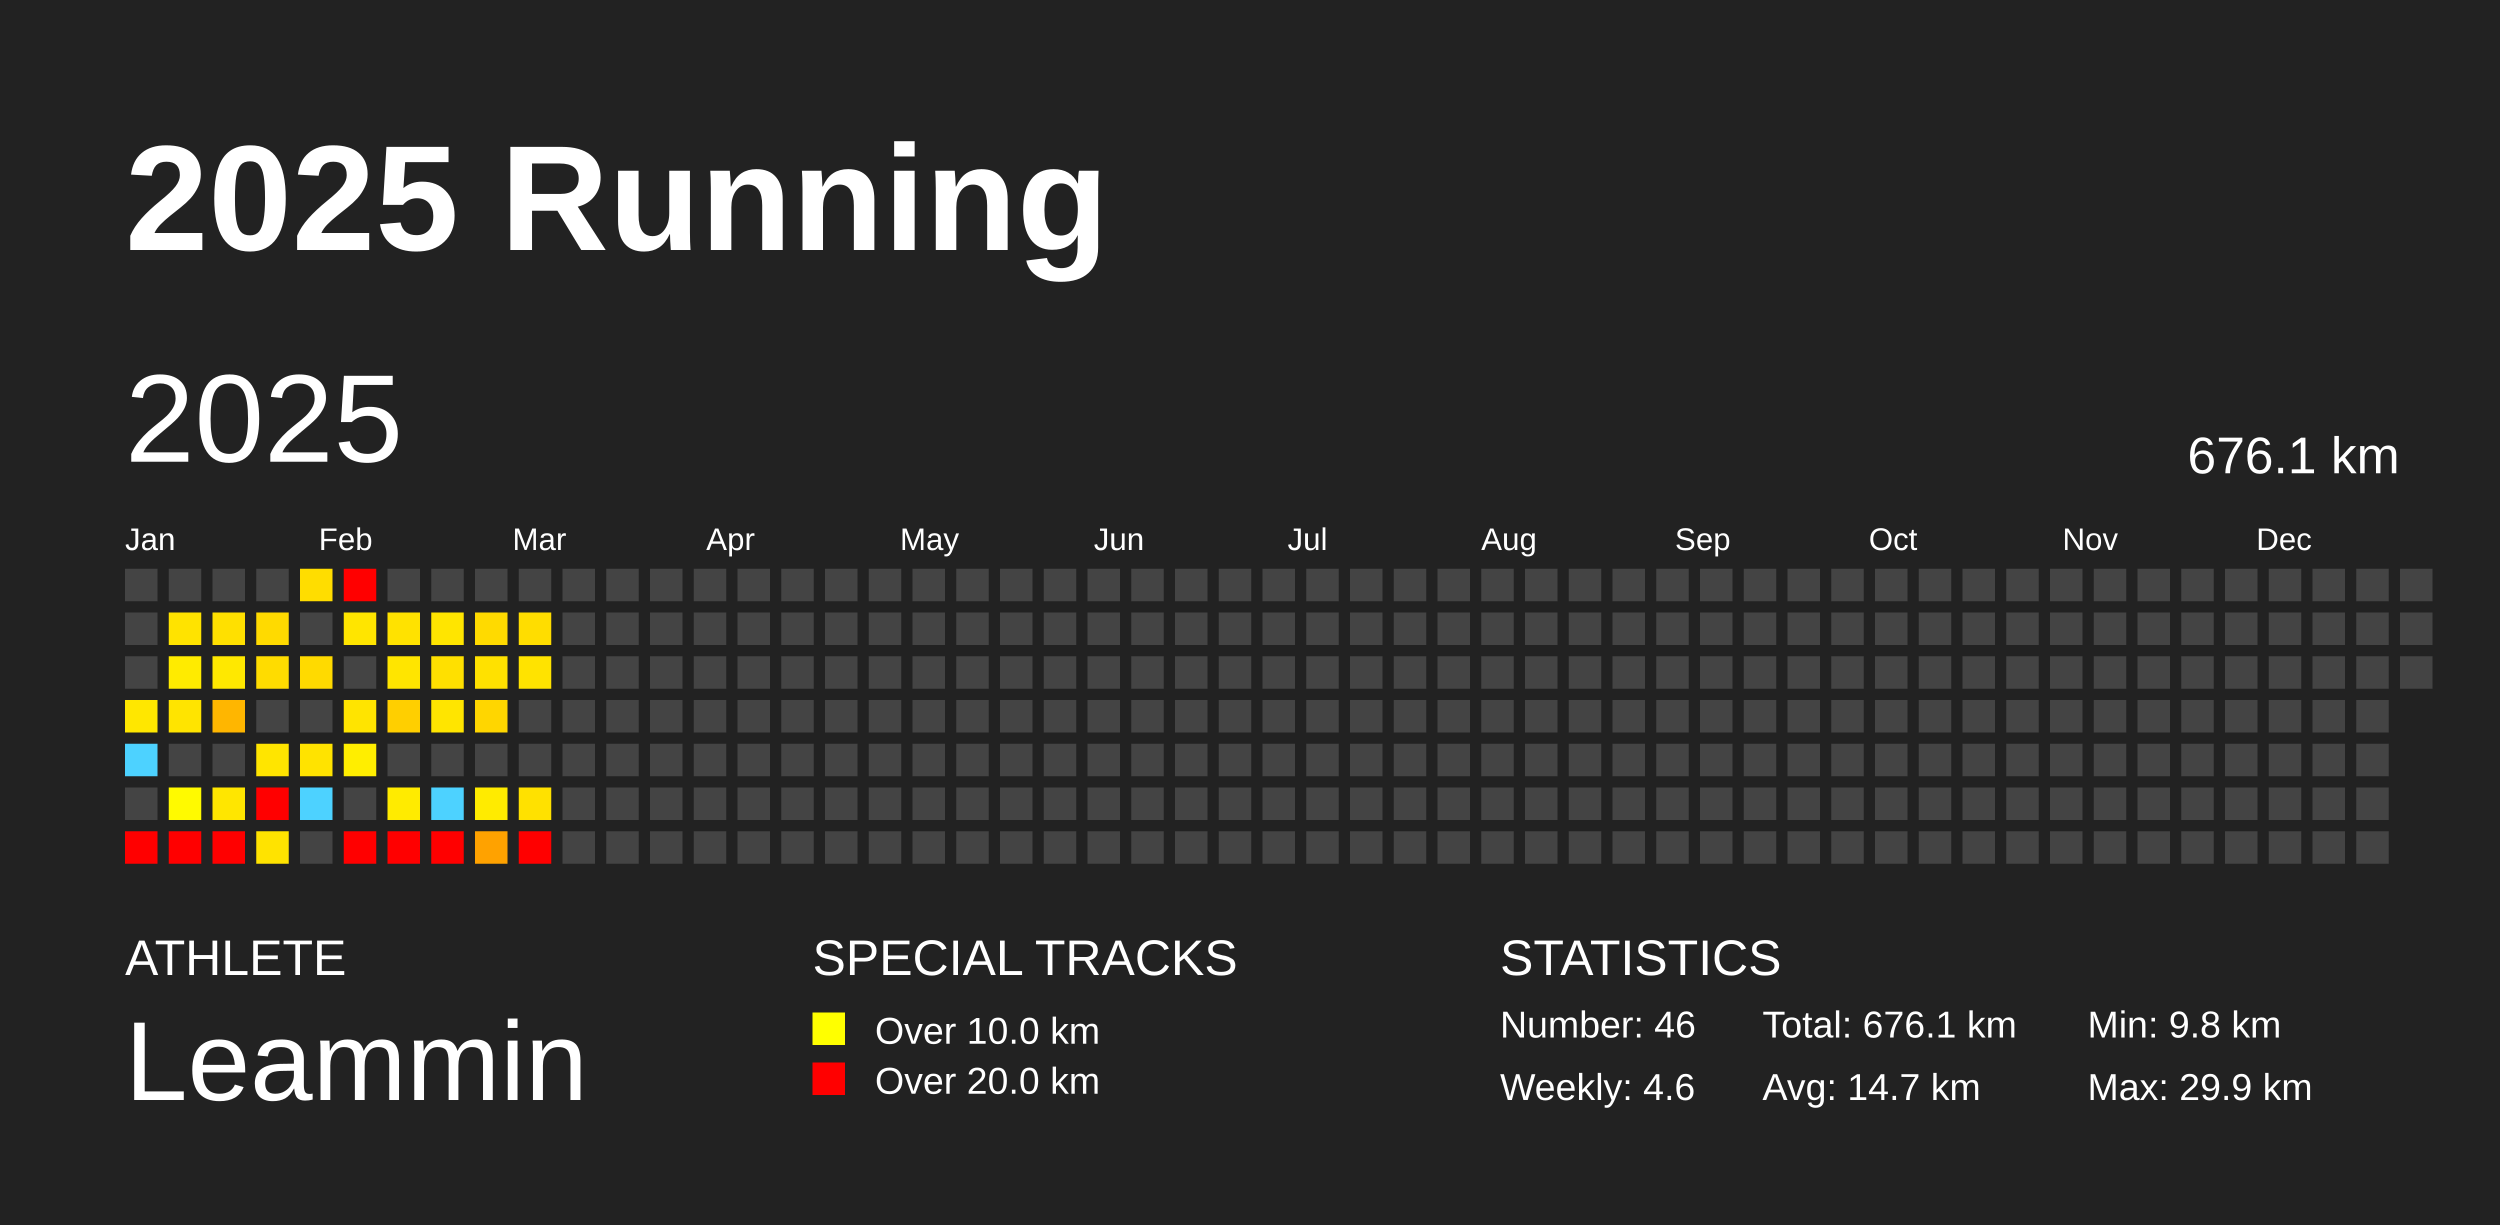
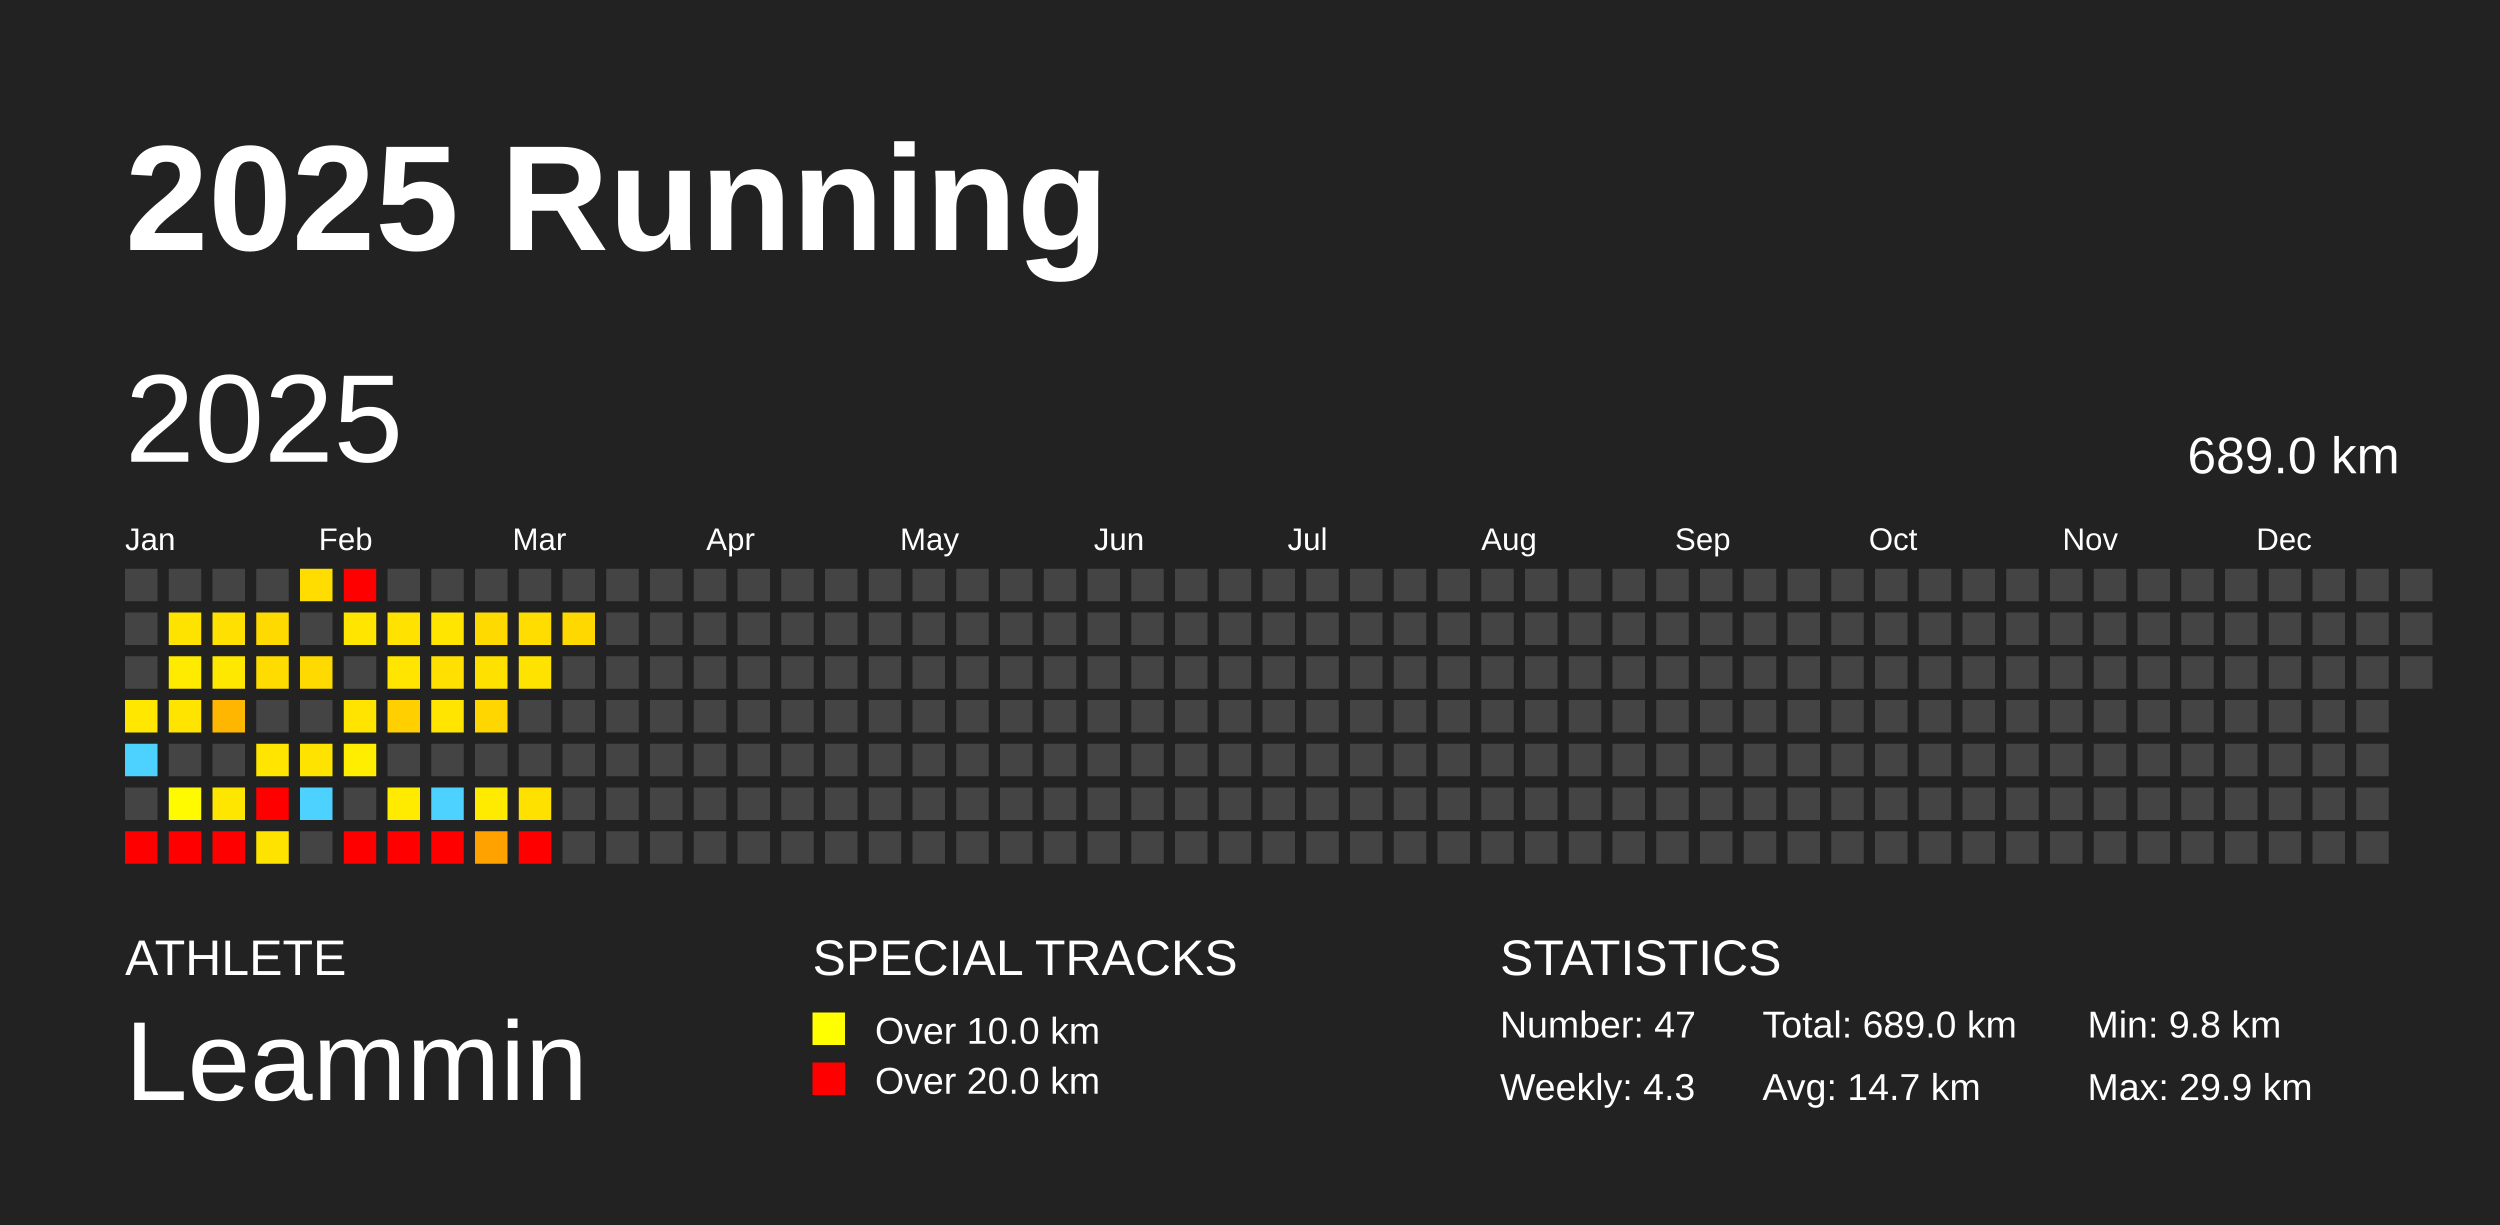
<svg xmlns="http://www.w3.org/2000/svg" baseProfile="full" height="98mm" version="1.1" viewBox="0,0,200,98" width="200mm">
  <defs />
  <rect fill="#222222" height="98" width="200" x="0" y="0" />
  <text fill="#FFFFFF" style="font-size:12px; font-family:Arial; font-weight:bold;" x="10" y="20">2025 Running</text>
  <text fill="#FFFFFF" style="font-size:4px; font-family:Arial" x="10" y="78">ATHLETE</text>
  <text fill="#FFFFFF" style="font-size:9px; font-family:Arial" x="10" y="88">Leammin</text>
  <text fill="#FFFFFF" style="font-size:4px; font-family:Arial" x="65" y="78">SPECIAL TRACKS</text>
  <rect fill="yellow" height="2.6" width="2.6" x="65" y="81" />
  <text fill="#FFFFFF" style="font-size:3px; font-family:Arial" x="70" y="83.5">Over 10.0 km</text>
  <rect fill="red" height="2.6" width="2.6" x="65" y="85" />
  <text fill="#FFFFFF" style="font-size:3px; font-family:Arial" x="70" y="87.5">Over 20.0 km</text>
  <text fill="#FFFFFF" style="font-size:4px; font-family:Arial" x="120" y="78">STATISTICS</text>
-   <text fill="#FFFFFF" style="font-size:3px; font-family:Arial" x="120" y="83">Number: 46</text>
-   <text fill="#FFFFFF" style="font-size:3px; font-family:Arial" x="120" y="88">Weekly: 4.6</text>
-   <text fill="#FFFFFF" style="font-size:3px; font-family:Arial" x="141" y="83">Total: 676.1 km</text>
+   <text fill="#FFFFFF" style="font-size:3px; font-family:Arial" x="120" y="83">Number: 47</text>
+   <text fill="#FFFFFF" style="font-size:3px; font-family:Arial" x="120" y="88">Weekly: 4.3</text>
+   <text fill="#FFFFFF" style="font-size:3px; font-family:Arial" x="141" y="83">Total: 689.0 km</text>
  <text fill="#FFFFFF" style="font-size:3px; font-family:Arial" x="141" y="88">Avg: 14.7 km</text>
  <text fill="#FFFFFF" style="font-size:3px; font-family:Arial" x="167" y="83">Min: 9.8 km</text>
  <text fill="#FFFFFF" style="font-size:3px; font-family:Arial" x="167" y="88">Max: 29.9 km</text>
  <text dominant-baseline="hanging" fill="#FFFFFF" style="font-size:10.0px; font-family:Arial;" x="10" y="30">2025</text>
-   <text dominant-baseline="hanging" fill="#FFFFFF" style="font-size:4.125px; font-family:Arial;" x="175" y="35">676.1 km</text>
+   <text dominant-baseline="hanging" fill="#FFFFFF" style="font-size:4.125px; font-family:Arial;" x="175" y="35">689.0 km</text>
  <text fill="#FFFFFF" style="font-size:2.5px; font-family:Arial" x="10.0" y="44">Jan</text>
  <text fill="#FFFFFF" style="font-size:2.5px; font-family:Arial" x="25.5" y="44">Feb</text>
  <text fill="#FFFFFF" style="font-size:2.5px; font-family:Arial" x="41.0" y="44">Mar</text>
  <text fill="#FFFFFF" style="font-size:2.5px; font-family:Arial" x="56.5" y="44">Apr</text>
  <text fill="#FFFFFF" style="font-size:2.5px; font-family:Arial" x="72.0" y="44">May</text>
  <text fill="#FFFFFF" style="font-size:2.5px; font-family:Arial" x="87.5" y="44">Jun</text>
  <text fill="#FFFFFF" style="font-size:2.5px; font-family:Arial" x="103.0" y="44">Jul</text>
  <text fill="#FFFFFF" style="font-size:2.5px; font-family:Arial" x="118.5" y="44">Aug</text>
  <text fill="#FFFFFF" style="font-size:2.5px; font-family:Arial" x="134.0" y="44">Sep</text>
  <text fill="#FFFFFF" style="font-size:2.5px; font-family:Arial" x="149.5" y="44">Oct</text>
  <text fill="#FFFFFF" style="font-size:2.5px; font-family:Arial" x="165.0" y="44">Nov</text>
  <text fill="#FFFFFF" style="font-size:2.5px; font-family:Arial" x="180.5" y="44">Dec</text>
  <rect fill="#444444" height="2.6" width="2.6" x="10.0" y="45.5" />
  <rect fill="#444444" height="2.6" width="2.6" x="10.0" y="49.0" />
  <rect fill="#444444" height="2.6" width="2.6" x="10.0" y="52.5" />
  <rect fill="#ffe700" height="2.6" width="2.6" x="10.0" y="56.0" />
  <rect fill="#4dd2ff" height="2.6" width="2.6" x="10.0" y="59.5" />
  <rect fill="#444444" height="2.6" width="2.6" x="10.0" y="63.0" />
  <rect fill="red" height="2.6" width="2.6" x="10.0" y="66.5" />
  <rect fill="#444444" height="2.6" width="2.6" x="13.5" y="45.5" />
  <rect fill="#ffe300" height="2.6" width="2.6" x="13.5" y="49.0" />
  <rect fill="#ffeb00" height="2.6" width="2.6" x="13.5" y="52.5" />
  <rect fill="#ffe400" height="2.6" width="2.6" x="13.5" y="56.0" />
  <rect fill="#444444" height="2.6" width="2.6" x="13.5" y="59.5" />
  <rect fill="#fffa00" height="2.6" width="2.6" x="13.5" y="63.0" />
  <rect fill="red" height="2.6" width="2.6" x="13.5" y="66.5" />
  <rect fill="#444444" height="2.6" width="2.6" x="17.0" y="45.5" />
  <rect fill="#ffe000" height="2.6" width="2.6" x="17.0" y="49.0" />
  <rect fill="#ffe800" height="2.6" width="2.6" x="17.0" y="52.5" />
  <rect fill="#ffb600" height="2.6" width="2.6" x="17.0" y="56.0" />
  <rect fill="#444444" height="2.6" width="2.6" x="17.0" y="59.5" />
  <rect fill="#ffe600" height="2.6" width="2.6" x="17.0" y="63.0" />
  <rect fill="red" height="2.6" width="2.6" x="17.0" y="66.5" />
  <rect fill="#444444" height="2.6" width="2.6" x="20.5" y="45.5" />
  <rect fill="#ffda00" height="2.6" width="2.6" x="20.5" y="49.0" />
  <rect fill="#ffdc00" height="2.6" width="2.6" x="20.5" y="52.5" />
  <rect fill="#444444" height="2.6" width="2.6" x="20.5" y="56.0" />
  <rect fill="#ffe500" height="2.6" width="2.6" x="20.5" y="59.5" />
  <rect fill="red" height="2.6" width="2.6" x="20.5" y="63.0" />
  <rect fill="#ffe300" height="2.6" width="2.6" x="20.5" y="66.5" />
  <rect fill="#ffdd00" height="2.6" width="2.6" x="24.0" y="45.5" />
  <rect fill="#444444" height="2.6" width="2.6" x="24.0" y="49.0" />
  <rect fill="#ffda00" height="2.6" width="2.6" x="24.0" y="52.5" />
  <rect fill="#444444" height="2.6" width="2.6" x="24.0" y="56.0" />
  <rect fill="#ffe300" height="2.6" width="2.6" x="24.0" y="59.5" />
  <rect fill="#4dd2ff" height="2.6" width="2.6" x="24.0" y="63.0" />
  <rect fill="#444444" height="2.6" width="2.6" x="24.0" y="66.5" />
  <rect fill="red" height="2.6" width="2.6" x="27.5" y="45.5" />
  <rect fill="#ffe500" height="2.6" width="2.6" x="27.5" y="49.0" />
  <rect fill="#444444" height="2.6" width="2.6" x="27.5" y="52.5" />
  <rect fill="#ffe400" height="2.6" width="2.6" x="27.5" y="56.0" />
  <rect fill="#ffee00" height="2.6" width="2.6" x="27.5" y="59.5" />
  <rect fill="#444444" height="2.6" width="2.6" x="27.5" y="63.0" />
  <rect fill="red" height="2.6" width="2.6" x="27.5" y="66.5" />
  <rect fill="#444444" height="2.6" width="2.6" x="31.0" y="45.5" />
  <rect fill="#ffe200" height="2.6" width="2.6" x="31.0" y="49.0" />
  <rect fill="#ffe500" height="2.6" width="2.6" x="31.0" y="52.5" />
  <rect fill="#ffcf00" height="2.6" width="2.6" x="31.0" y="56.0" />
  <rect fill="#444444" height="2.6" width="2.6" x="31.0" y="59.5" />
  <rect fill="#ffeb00" height="2.6" width="2.6" x="31.0" y="63.0" />
  <rect fill="red" height="2.6" width="2.6" x="31.0" y="66.5" />
  <rect fill="#444444" height="2.6" width="2.6" x="34.5" y="45.5" />
  <rect fill="#ffe500" height="2.6" width="2.6" x="34.5" y="49.0" />
  <rect fill="#ffe000" height="2.6" width="2.6" x="34.5" y="52.5" />
  <rect fill="#ffe500" height="2.6" width="2.6" x="34.5" y="56.0" />
  <rect fill="#444444" height="2.6" width="2.6" x="34.5" y="59.5" />
  <rect fill="#4dd2ff" height="2.6" width="2.6" x="34.5" y="63.0" />
  <rect fill="red" height="2.6" width="2.6" x="34.5" y="66.5" />
  <rect fill="#444444" height="2.6" width="2.6" x="38.0" y="45.5" />
  <rect fill="#ffda00" height="2.6" width="2.6" x="38.0" y="49.0" />
  <rect fill="#ffe100" height="2.6" width="2.6" x="38.0" y="52.5" />
  <rect fill="#ffd600" height="2.6" width="2.6" x="38.0" y="56.0" />
  <rect fill="#444444" height="2.6" width="2.6" x="38.0" y="59.5" />
  <rect fill="#ffeb00" height="2.6" width="2.6" x="38.0" y="63.0" />
  <rect fill="#ffa200" height="2.6" width="2.6" x="38.0" y="66.5" />
  <rect fill="#444444" height="2.6" width="2.6" x="41.5" y="45.5" />
  <rect fill="#ffdd00" height="2.6" width="2.6" x="41.5" y="49.0" />
  <rect fill="#ffe300" height="2.6" width="2.6" x="41.5" y="52.5" />
  <rect fill="#444444" height="2.6" width="2.6" x="41.5" y="56.0" />
  <rect fill="#444444" height="2.6" width="2.6" x="41.5" y="59.5" />
  <rect fill="#ffe100" height="2.6" width="2.6" x="41.5" y="63.0" />
  <rect fill="red" height="2.6" width="2.6" x="41.5" y="66.5" />
  <rect fill="#444444" height="2.6" width="2.6" x="45.0" y="45.5" />
-   <rect fill="#444444" height="2.6" width="2.6" x="45.0" y="49.0" />
+   <rect fill="#ffd800" height="2.6" width="2.6" x="45.0" y="49.0" />
  <rect fill="#444444" height="2.6" width="2.6" x="45.0" y="52.5" />
  <rect fill="#444444" height="2.6" width="2.6" x="45.0" y="56.0" />
  <rect fill="#444444" height="2.6" width="2.6" x="45.0" y="59.5" />
  <rect fill="#444444" height="2.6" width="2.6" x="45.0" y="63.0" />
  <rect fill="#444444" height="2.6" width="2.6" x="45.0" y="66.5" />
  <rect fill="#444444" height="2.6" width="2.6" x="48.5" y="45.5" />
  <rect fill="#444444" height="2.6" width="2.6" x="48.5" y="49.0" />
  <rect fill="#444444" height="2.6" width="2.6" x="48.5" y="52.5" />
  <rect fill="#444444" height="2.6" width="2.6" x="48.5" y="56.0" />
  <rect fill="#444444" height="2.6" width="2.6" x="48.5" y="59.5" />
  <rect fill="#444444" height="2.6" width="2.6" x="48.5" y="63.0" />
  <rect fill="#444444" height="2.6" width="2.6" x="48.5" y="66.5" />
  <rect fill="#444444" height="2.6" width="2.6" x="52.0" y="45.5" />
  <rect fill="#444444" height="2.6" width="2.6" x="52.0" y="49.0" />
  <rect fill="#444444" height="2.6" width="2.6" x="52.0" y="52.5" />
  <rect fill="#444444" height="2.6" width="2.6" x="52.0" y="56.0" />
  <rect fill="#444444" height="2.6" width="2.6" x="52.0" y="59.5" />
  <rect fill="#444444" height="2.6" width="2.6" x="52.0" y="63.0" />
  <rect fill="#444444" height="2.6" width="2.6" x="52.0" y="66.5" />
  <rect fill="#444444" height="2.6" width="2.6" x="55.5" y="45.5" />
  <rect fill="#444444" height="2.6" width="2.6" x="55.5" y="49.0" />
  <rect fill="#444444" height="2.6" width="2.6" x="55.5" y="52.5" />
  <rect fill="#444444" height="2.6" width="2.6" x="55.5" y="56.0" />
  <rect fill="#444444" height="2.6" width="2.6" x="55.5" y="59.5" />
  <rect fill="#444444" height="2.6" width="2.6" x="55.5" y="63.0" />
  <rect fill="#444444" height="2.6" width="2.6" x="55.5" y="66.5" />
  <rect fill="#444444" height="2.6" width="2.6" x="59.0" y="45.5" />
  <rect fill="#444444" height="2.6" width="2.6" x="59.0" y="49.0" />
  <rect fill="#444444" height="2.6" width="2.6" x="59.0" y="52.5" />
  <rect fill="#444444" height="2.6" width="2.6" x="59.0" y="56.0" />
  <rect fill="#444444" height="2.6" width="2.6" x="59.0" y="59.5" />
  <rect fill="#444444" height="2.6" width="2.6" x="59.0" y="63.0" />
  <rect fill="#444444" height="2.6" width="2.6" x="59.0" y="66.5" />
  <rect fill="#444444" height="2.6" width="2.6" x="62.5" y="45.5" />
  <rect fill="#444444" height="2.6" width="2.6" x="62.5" y="49.0" />
  <rect fill="#444444" height="2.6" width="2.6" x="62.5" y="52.5" />
  <rect fill="#444444" height="2.6" width="2.6" x="62.5" y="56.0" />
  <rect fill="#444444" height="2.6" width="2.6" x="62.5" y="59.5" />
  <rect fill="#444444" height="2.6" width="2.6" x="62.5" y="63.0" />
  <rect fill="#444444" height="2.6" width="2.6" x="62.5" y="66.5" />
  <rect fill="#444444" height="2.6" width="2.6" x="66.0" y="45.5" />
  <rect fill="#444444" height="2.6" width="2.6" x="66.0" y="49.0" />
  <rect fill="#444444" height="2.6" width="2.6" x="66.0" y="52.5" />
  <rect fill="#444444" height="2.6" width="2.6" x="66.0" y="56.0" />
  <rect fill="#444444" height="2.6" width="2.6" x="66.0" y="59.5" />
  <rect fill="#444444" height="2.6" width="2.6" x="66.0" y="63.0" />
  <rect fill="#444444" height="2.6" width="2.6" x="66.0" y="66.5" />
  <rect fill="#444444" height="2.6" width="2.6" x="69.5" y="45.5" />
  <rect fill="#444444" height="2.6" width="2.6" x="69.5" y="49.0" />
  <rect fill="#444444" height="2.6" width="2.6" x="69.5" y="52.5" />
  <rect fill="#444444" height="2.6" width="2.6" x="69.5" y="56.0" />
  <rect fill="#444444" height="2.6" width="2.6" x="69.5" y="59.5" />
  <rect fill="#444444" height="2.6" width="2.6" x="69.5" y="63.0" />
  <rect fill="#444444" height="2.6" width="2.6" x="69.5" y="66.5" />
  <rect fill="#444444" height="2.6" width="2.6" x="73.0" y="45.5" />
  <rect fill="#444444" height="2.6" width="2.6" x="73.0" y="49.0" />
  <rect fill="#444444" height="2.6" width="2.6" x="73.0" y="52.5" />
  <rect fill="#444444" height="2.6" width="2.6" x="73.0" y="56.0" />
  <rect fill="#444444" height="2.6" width="2.6" x="73.0" y="59.5" />
  <rect fill="#444444" height="2.6" width="2.6" x="73.0" y="63.0" />
  <rect fill="#444444" height="2.6" width="2.6" x="73.0" y="66.5" />
  <rect fill="#444444" height="2.6" width="2.6" x="76.5" y="45.5" />
  <rect fill="#444444" height="2.6" width="2.6" x="76.5" y="49.0" />
  <rect fill="#444444" height="2.6" width="2.6" x="76.5" y="52.5" />
  <rect fill="#444444" height="2.6" width="2.6" x="76.5" y="56.0" />
  <rect fill="#444444" height="2.6" width="2.6" x="76.5" y="59.5" />
  <rect fill="#444444" height="2.6" width="2.6" x="76.5" y="63.0" />
  <rect fill="#444444" height="2.6" width="2.6" x="76.5" y="66.5" />
  <rect fill="#444444" height="2.6" width="2.6" x="80.0" y="45.5" />
  <rect fill="#444444" height="2.6" width="2.6" x="80.0" y="49.0" />
  <rect fill="#444444" height="2.6" width="2.6" x="80.0" y="52.5" />
  <rect fill="#444444" height="2.6" width="2.6" x="80.0" y="56.0" />
  <rect fill="#444444" height="2.6" width="2.6" x="80.0" y="59.5" />
  <rect fill="#444444" height="2.6" width="2.6" x="80.0" y="63.0" />
  <rect fill="#444444" height="2.6" width="2.6" x="80.0" y="66.5" />
  <rect fill="#444444" height="2.6" width="2.6" x="83.5" y="45.5" />
  <rect fill="#444444" height="2.6" width="2.6" x="83.5" y="49.0" />
  <rect fill="#444444" height="2.6" width="2.6" x="83.5" y="52.5" />
  <rect fill="#444444" height="2.6" width="2.6" x="83.5" y="56.0" />
  <rect fill="#444444" height="2.6" width="2.6" x="83.5" y="59.5" />
  <rect fill="#444444" height="2.6" width="2.6" x="83.5" y="63.0" />
  <rect fill="#444444" height="2.6" width="2.6" x="83.5" y="66.5" />
  <rect fill="#444444" height="2.6" width="2.6" x="87.0" y="45.5" />
  <rect fill="#444444" height="2.6" width="2.6" x="87.0" y="49.0" />
  <rect fill="#444444" height="2.6" width="2.6" x="87.0" y="52.5" />
  <rect fill="#444444" height="2.6" width="2.6" x="87.0" y="56.0" />
  <rect fill="#444444" height="2.6" width="2.6" x="87.0" y="59.5" />
  <rect fill="#444444" height="2.6" width="2.6" x="87.0" y="63.0" />
  <rect fill="#444444" height="2.6" width="2.6" x="87.0" y="66.5" />
  <rect fill="#444444" height="2.6" width="2.6" x="90.5" y="45.5" />
  <rect fill="#444444" height="2.6" width="2.6" x="90.5" y="49.0" />
  <rect fill="#444444" height="2.6" width="2.6" x="90.5" y="52.5" />
  <rect fill="#444444" height="2.6" width="2.6" x="90.5" y="56.0" />
  <rect fill="#444444" height="2.6" width="2.6" x="90.5" y="59.5" />
  <rect fill="#444444" height="2.6" width="2.6" x="90.5" y="63.0" />
  <rect fill="#444444" height="2.6" width="2.6" x="90.5" y="66.5" />
  <rect fill="#444444" height="2.6" width="2.6" x="94.0" y="45.5" />
  <rect fill="#444444" height="2.6" width="2.6" x="94.0" y="49.0" />
  <rect fill="#444444" height="2.6" width="2.6" x="94.0" y="52.5" />
  <rect fill="#444444" height="2.6" width="2.6" x="94.0" y="56.0" />
  <rect fill="#444444" height="2.6" width="2.6" x="94.0" y="59.5" />
  <rect fill="#444444" height="2.6" width="2.6" x="94.0" y="63.0" />
  <rect fill="#444444" height="2.6" width="2.6" x="94.0" y="66.5" />
  <rect fill="#444444" height="2.6" width="2.6" x="97.5" y="45.5" />
  <rect fill="#444444" height="2.6" width="2.6" x="97.5" y="49.0" />
  <rect fill="#444444" height="2.6" width="2.6" x="97.5" y="52.5" />
  <rect fill="#444444" height="2.6" width="2.6" x="97.5" y="56.0" />
  <rect fill="#444444" height="2.6" width="2.6" x="97.5" y="59.5" />
  <rect fill="#444444" height="2.6" width="2.6" x="97.5" y="63.0" />
  <rect fill="#444444" height="2.6" width="2.6" x="97.5" y="66.5" />
  <rect fill="#444444" height="2.6" width="2.6" x="101.0" y="45.5" />
  <rect fill="#444444" height="2.6" width="2.6" x="101.0" y="49.0" />
  <rect fill="#444444" height="2.6" width="2.6" x="101.0" y="52.5" />
  <rect fill="#444444" height="2.6" width="2.6" x="101.0" y="56.0" />
  <rect fill="#444444" height="2.6" width="2.6" x="101.0" y="59.5" />
  <rect fill="#444444" height="2.6" width="2.6" x="101.0" y="63.0" />
  <rect fill="#444444" height="2.6" width="2.6" x="101.0" y="66.5" />
  <rect fill="#444444" height="2.6" width="2.6" x="104.5" y="45.5" />
  <rect fill="#444444" height="2.6" width="2.6" x="104.5" y="49.0" />
  <rect fill="#444444" height="2.6" width="2.6" x="104.5" y="52.5" />
  <rect fill="#444444" height="2.6" width="2.6" x="104.5" y="56.0" />
  <rect fill="#444444" height="2.6" width="2.6" x="104.5" y="59.5" />
  <rect fill="#444444" height="2.6" width="2.6" x="104.5" y="63.0" />
  <rect fill="#444444" height="2.6" width="2.6" x="104.5" y="66.5" />
  <rect fill="#444444" height="2.6" width="2.6" x="108.0" y="45.5" />
  <rect fill="#444444" height="2.6" width="2.6" x="108.0" y="49.0" />
  <rect fill="#444444" height="2.6" width="2.6" x="108.0" y="52.5" />
  <rect fill="#444444" height="2.6" width="2.6" x="108.0" y="56.0" />
  <rect fill="#444444" height="2.6" width="2.6" x="108.0" y="59.5" />
  <rect fill="#444444" height="2.6" width="2.6" x="108.0" y="63.0" />
  <rect fill="#444444" height="2.6" width="2.6" x="108.0" y="66.5" />
  <rect fill="#444444" height="2.6" width="2.6" x="111.5" y="45.5" />
  <rect fill="#444444" height="2.6" width="2.6" x="111.5" y="49.0" />
  <rect fill="#444444" height="2.6" width="2.6" x="111.5" y="52.5" />
  <rect fill="#444444" height="2.6" width="2.6" x="111.5" y="56.0" />
  <rect fill="#444444" height="2.6" width="2.6" x="111.5" y="59.5" />
  <rect fill="#444444" height="2.6" width="2.6" x="111.5" y="63.0" />
  <rect fill="#444444" height="2.6" width="2.6" x="111.5" y="66.5" />
  <rect fill="#444444" height="2.6" width="2.6" x="115.0" y="45.5" />
  <rect fill="#444444" height="2.6" width="2.6" x="115.0" y="49.0" />
  <rect fill="#444444" height="2.6" width="2.6" x="115.0" y="52.5" />
  <rect fill="#444444" height="2.6" width="2.6" x="115.0" y="56.0" />
  <rect fill="#444444" height="2.6" width="2.6" x="115.0" y="59.5" />
  <rect fill="#444444" height="2.6" width="2.6" x="115.0" y="63.0" />
  <rect fill="#444444" height="2.6" width="2.6" x="115.0" y="66.5" />
  <rect fill="#444444" height="2.6" width="2.6" x="118.5" y="45.5" />
  <rect fill="#444444" height="2.6" width="2.6" x="118.5" y="49.0" />
  <rect fill="#444444" height="2.6" width="2.6" x="118.5" y="52.5" />
  <rect fill="#444444" height="2.6" width="2.6" x="118.5" y="56.0" />
  <rect fill="#444444" height="2.6" width="2.6" x="118.5" y="59.5" />
  <rect fill="#444444" height="2.6" width="2.6" x="118.5" y="63.0" />
  <rect fill="#444444" height="2.6" width="2.6" x="118.5" y="66.5" />
  <rect fill="#444444" height="2.6" width="2.6" x="122.0" y="45.5" />
  <rect fill="#444444" height="2.6" width="2.6" x="122.0" y="49.0" />
  <rect fill="#444444" height="2.6" width="2.6" x="122.0" y="52.5" />
  <rect fill="#444444" height="2.6" width="2.6" x="122.0" y="56.0" />
  <rect fill="#444444" height="2.6" width="2.6" x="122.0" y="59.5" />
  <rect fill="#444444" height="2.6" width="2.6" x="122.0" y="63.0" />
  <rect fill="#444444" height="2.6" width="2.6" x="122.0" y="66.5" />
  <rect fill="#444444" height="2.6" width="2.6" x="125.5" y="45.5" />
  <rect fill="#444444" height="2.6" width="2.6" x="125.5" y="49.0" />
  <rect fill="#444444" height="2.6" width="2.6" x="125.5" y="52.5" />
  <rect fill="#444444" height="2.6" width="2.6" x="125.5" y="56.0" />
  <rect fill="#444444" height="2.6" width="2.6" x="125.5" y="59.5" />
  <rect fill="#444444" height="2.6" width="2.6" x="125.5" y="63.0" />
  <rect fill="#444444" height="2.6" width="2.6" x="125.5" y="66.5" />
  <rect fill="#444444" height="2.6" width="2.6" x="129.0" y="45.5" />
  <rect fill="#444444" height="2.6" width="2.6" x="129.0" y="49.0" />
  <rect fill="#444444" height="2.6" width="2.6" x="129.0" y="52.5" />
  <rect fill="#444444" height="2.6" width="2.6" x="129.0" y="56.0" />
  <rect fill="#444444" height="2.6" width="2.6" x="129.0" y="59.5" />
  <rect fill="#444444" height="2.6" width="2.6" x="129.0" y="63.0" />
  <rect fill="#444444" height="2.6" width="2.6" x="129.0" y="66.5" />
  <rect fill="#444444" height="2.6" width="2.6" x="132.5" y="45.5" />
  <rect fill="#444444" height="2.6" width="2.6" x="132.5" y="49.0" />
  <rect fill="#444444" height="2.6" width="2.6" x="132.5" y="52.5" />
  <rect fill="#444444" height="2.6" width="2.6" x="132.5" y="56.0" />
  <rect fill="#444444" height="2.6" width="2.6" x="132.5" y="59.5" />
  <rect fill="#444444" height="2.6" width="2.6" x="132.5" y="63.0" />
  <rect fill="#444444" height="2.6" width="2.6" x="132.5" y="66.5" />
  <rect fill="#444444" height="2.6" width="2.6" x="136.0" y="45.5" />
  <rect fill="#444444" height="2.6" width="2.6" x="136.0" y="49.0" />
  <rect fill="#444444" height="2.6" width="2.6" x="136.0" y="52.5" />
  <rect fill="#444444" height="2.6" width="2.6" x="136.0" y="56.0" />
  <rect fill="#444444" height="2.6" width="2.6" x="136.0" y="59.5" />
  <rect fill="#444444" height="2.6" width="2.6" x="136.0" y="63.0" />
  <rect fill="#444444" height="2.6" width="2.6" x="136.0" y="66.5" />
  <rect fill="#444444" height="2.6" width="2.6" x="139.5" y="45.5" />
  <rect fill="#444444" height="2.6" width="2.6" x="139.5" y="49.0" />
  <rect fill="#444444" height="2.6" width="2.6" x="139.5" y="52.5" />
  <rect fill="#444444" height="2.6" width="2.6" x="139.5" y="56.0" />
  <rect fill="#444444" height="2.6" width="2.6" x="139.5" y="59.5" />
  <rect fill="#444444" height="2.6" width="2.6" x="139.5" y="63.0" />
  <rect fill="#444444" height="2.6" width="2.6" x="139.5" y="66.5" />
  <rect fill="#444444" height="2.6" width="2.6" x="143.0" y="45.5" />
  <rect fill="#444444" height="2.6" width="2.6" x="143.0" y="49.0" />
  <rect fill="#444444" height="2.6" width="2.6" x="143.0" y="52.5" />
  <rect fill="#444444" height="2.6" width="2.6" x="143.0" y="56.0" />
  <rect fill="#444444" height="2.6" width="2.6" x="143.0" y="59.5" />
  <rect fill="#444444" height="2.6" width="2.6" x="143.0" y="63.0" />
  <rect fill="#444444" height="2.6" width="2.6" x="143.0" y="66.5" />
  <rect fill="#444444" height="2.6" width="2.6" x="146.5" y="45.5" />
  <rect fill="#444444" height="2.6" width="2.6" x="146.5" y="49.0" />
  <rect fill="#444444" height="2.6" width="2.6" x="146.5" y="52.5" />
  <rect fill="#444444" height="2.6" width="2.6" x="146.5" y="56.0" />
  <rect fill="#444444" height="2.6" width="2.6" x="146.5" y="59.5" />
  <rect fill="#444444" height="2.6" width="2.6" x="146.5" y="63.0" />
  <rect fill="#444444" height="2.6" width="2.6" x="146.5" y="66.5" />
  <rect fill="#444444" height="2.6" width="2.6" x="150.0" y="45.5" />
  <rect fill="#444444" height="2.6" width="2.6" x="150.0" y="49.0" />
  <rect fill="#444444" height="2.6" width="2.6" x="150.0" y="52.5" />
  <rect fill="#444444" height="2.6" width="2.6" x="150.0" y="56.0" />
  <rect fill="#444444" height="2.6" width="2.6" x="150.0" y="59.5" />
  <rect fill="#444444" height="2.6" width="2.6" x="150.0" y="63.0" />
  <rect fill="#444444" height="2.6" width="2.6" x="150.0" y="66.5" />
  <rect fill="#444444" height="2.6" width="2.6" x="153.5" y="45.5" />
  <rect fill="#444444" height="2.6" width="2.6" x="153.5" y="49.0" />
  <rect fill="#444444" height="2.6" width="2.6" x="153.5" y="52.5" />
  <rect fill="#444444" height="2.6" width="2.6" x="153.5" y="56.0" />
  <rect fill="#444444" height="2.6" width="2.6" x="153.5" y="59.5" />
  <rect fill="#444444" height="2.6" width="2.6" x="153.5" y="63.0" />
  <rect fill="#444444" height="2.6" width="2.6" x="153.5" y="66.5" />
  <rect fill="#444444" height="2.6" width="2.6" x="157.0" y="45.5" />
  <rect fill="#444444" height="2.6" width="2.6" x="157.0" y="49.0" />
  <rect fill="#444444" height="2.6" width="2.6" x="157.0" y="52.5" />
  <rect fill="#444444" height="2.6" width="2.6" x="157.0" y="56.0" />
  <rect fill="#444444" height="2.6" width="2.6" x="157.0" y="59.5" />
  <rect fill="#444444" height="2.6" width="2.6" x="157.0" y="63.0" />
  <rect fill="#444444" height="2.6" width="2.6" x="157.0" y="66.5" />
  <rect fill="#444444" height="2.6" width="2.6" x="160.5" y="45.5" />
  <rect fill="#444444" height="2.6" width="2.6" x="160.5" y="49.0" />
  <rect fill="#444444" height="2.6" width="2.6" x="160.5" y="52.5" />
  <rect fill="#444444" height="2.6" width="2.6" x="160.5" y="56.0" />
  <rect fill="#444444" height="2.6" width="2.6" x="160.5" y="59.5" />
  <rect fill="#444444" height="2.6" width="2.6" x="160.5" y="63.0" />
  <rect fill="#444444" height="2.6" width="2.6" x="160.5" y="66.5" />
  <rect fill="#444444" height="2.6" width="2.6" x="164.0" y="45.5" />
  <rect fill="#444444" height="2.6" width="2.6" x="164.0" y="49.0" />
  <rect fill="#444444" height="2.6" width="2.6" x="164.0" y="52.5" />
  <rect fill="#444444" height="2.6" width="2.6" x="164.0" y="56.0" />
  <rect fill="#444444" height="2.6" width="2.6" x="164.0" y="59.5" />
  <rect fill="#444444" height="2.6" width="2.6" x="164.0" y="63.0" />
  <rect fill="#444444" height="2.6" width="2.6" x="164.0" y="66.5" />
  <rect fill="#444444" height="2.6" width="2.6" x="167.5" y="45.5" />
  <rect fill="#444444" height="2.6" width="2.6" x="167.5" y="49.0" />
  <rect fill="#444444" height="2.6" width="2.6" x="167.5" y="52.5" />
  <rect fill="#444444" height="2.6" width="2.6" x="167.5" y="56.0" />
  <rect fill="#444444" height="2.6" width="2.6" x="167.5" y="59.5" />
  <rect fill="#444444" height="2.6" width="2.6" x="167.5" y="63.0" />
  <rect fill="#444444" height="2.6" width="2.6" x="167.5" y="66.5" />
  <rect fill="#444444" height="2.6" width="2.6" x="171.0" y="45.5" />
  <rect fill="#444444" height="2.6" width="2.6" x="171.0" y="49.0" />
  <rect fill="#444444" height="2.6" width="2.6" x="171.0" y="52.5" />
  <rect fill="#444444" height="2.6" width="2.6" x="171.0" y="56.0" />
  <rect fill="#444444" height="2.6" width="2.6" x="171.0" y="59.5" />
  <rect fill="#444444" height="2.6" width="2.6" x="171.0" y="63.0" />
  <rect fill="#444444" height="2.6" width="2.6" x="171.0" y="66.5" />
  <rect fill="#444444" height="2.6" width="2.6" x="174.5" y="45.5" />
  <rect fill="#444444" height="2.6" width="2.6" x="174.5" y="49.0" />
  <rect fill="#444444" height="2.6" width="2.6" x="174.5" y="52.5" />
  <rect fill="#444444" height="2.6" width="2.6" x="174.5" y="56.0" />
  <rect fill="#444444" height="2.6" width="2.6" x="174.5" y="59.5" />
  <rect fill="#444444" height="2.6" width="2.6" x="174.5" y="63.0" />
  <rect fill="#444444" height="2.6" width="2.6" x="174.5" y="66.5" />
  <rect fill="#444444" height="2.6" width="2.6" x="178.0" y="45.5" />
  <rect fill="#444444" height="2.6" width="2.6" x="178.0" y="49.0" />
  <rect fill="#444444" height="2.6" width="2.6" x="178.0" y="52.5" />
  <rect fill="#444444" height="2.6" width="2.6" x="178.0" y="56.0" />
  <rect fill="#444444" height="2.6" width="2.6" x="178.0" y="59.5" />
  <rect fill="#444444" height="2.6" width="2.6" x="178.0" y="63.0" />
  <rect fill="#444444" height="2.6" width="2.6" x="178.0" y="66.5" />
  <rect fill="#444444" height="2.6" width="2.6" x="181.5" y="45.5" />
  <rect fill="#444444" height="2.6" width="2.6" x="181.5" y="49.0" />
  <rect fill="#444444" height="2.6" width="2.6" x="181.5" y="52.5" />
  <rect fill="#444444" height="2.6" width="2.6" x="181.5" y="56.0" />
  <rect fill="#444444" height="2.6" width="2.6" x="181.5" y="59.5" />
  <rect fill="#444444" height="2.6" width="2.6" x="181.5" y="63.0" />
  <rect fill="#444444" height="2.6" width="2.6" x="181.5" y="66.5" />
  <rect fill="#444444" height="2.6" width="2.6" x="185.0" y="45.5" />
  <rect fill="#444444" height="2.6" width="2.6" x="185.0" y="49.0" />
  <rect fill="#444444" height="2.6" width="2.6" x="185.0" y="52.5" />
  <rect fill="#444444" height="2.6" width="2.6" x="185.0" y="56.0" />
  <rect fill="#444444" height="2.6" width="2.6" x="185.0" y="59.5" />
  <rect fill="#444444" height="2.6" width="2.6" x="185.0" y="63.0" />
  <rect fill="#444444" height="2.6" width="2.6" x="185.0" y="66.5" />
  <rect fill="#444444" height="2.6" width="2.6" x="188.5" y="45.5" />
  <rect fill="#444444" height="2.6" width="2.6" x="188.5" y="49.0" />
  <rect fill="#444444" height="2.6" width="2.6" x="188.5" y="52.5" />
  <rect fill="#444444" height="2.6" width="2.6" x="188.5" y="56.0" />
  <rect fill="#444444" height="2.6" width="2.6" x="188.5" y="59.5" />
  <rect fill="#444444" height="2.6" width="2.6" x="188.5" y="63.0" />
  <rect fill="#444444" height="2.6" width="2.6" x="188.5" y="66.5" />
  <rect fill="#444444" height="2.6" width="2.6" x="192.0" y="45.5" />
  <rect fill="#444444" height="2.6" width="2.6" x="192.0" y="49.0" />
  <rect fill="#444444" height="2.6" width="2.6" x="192.0" y="52.5" />
</svg>
